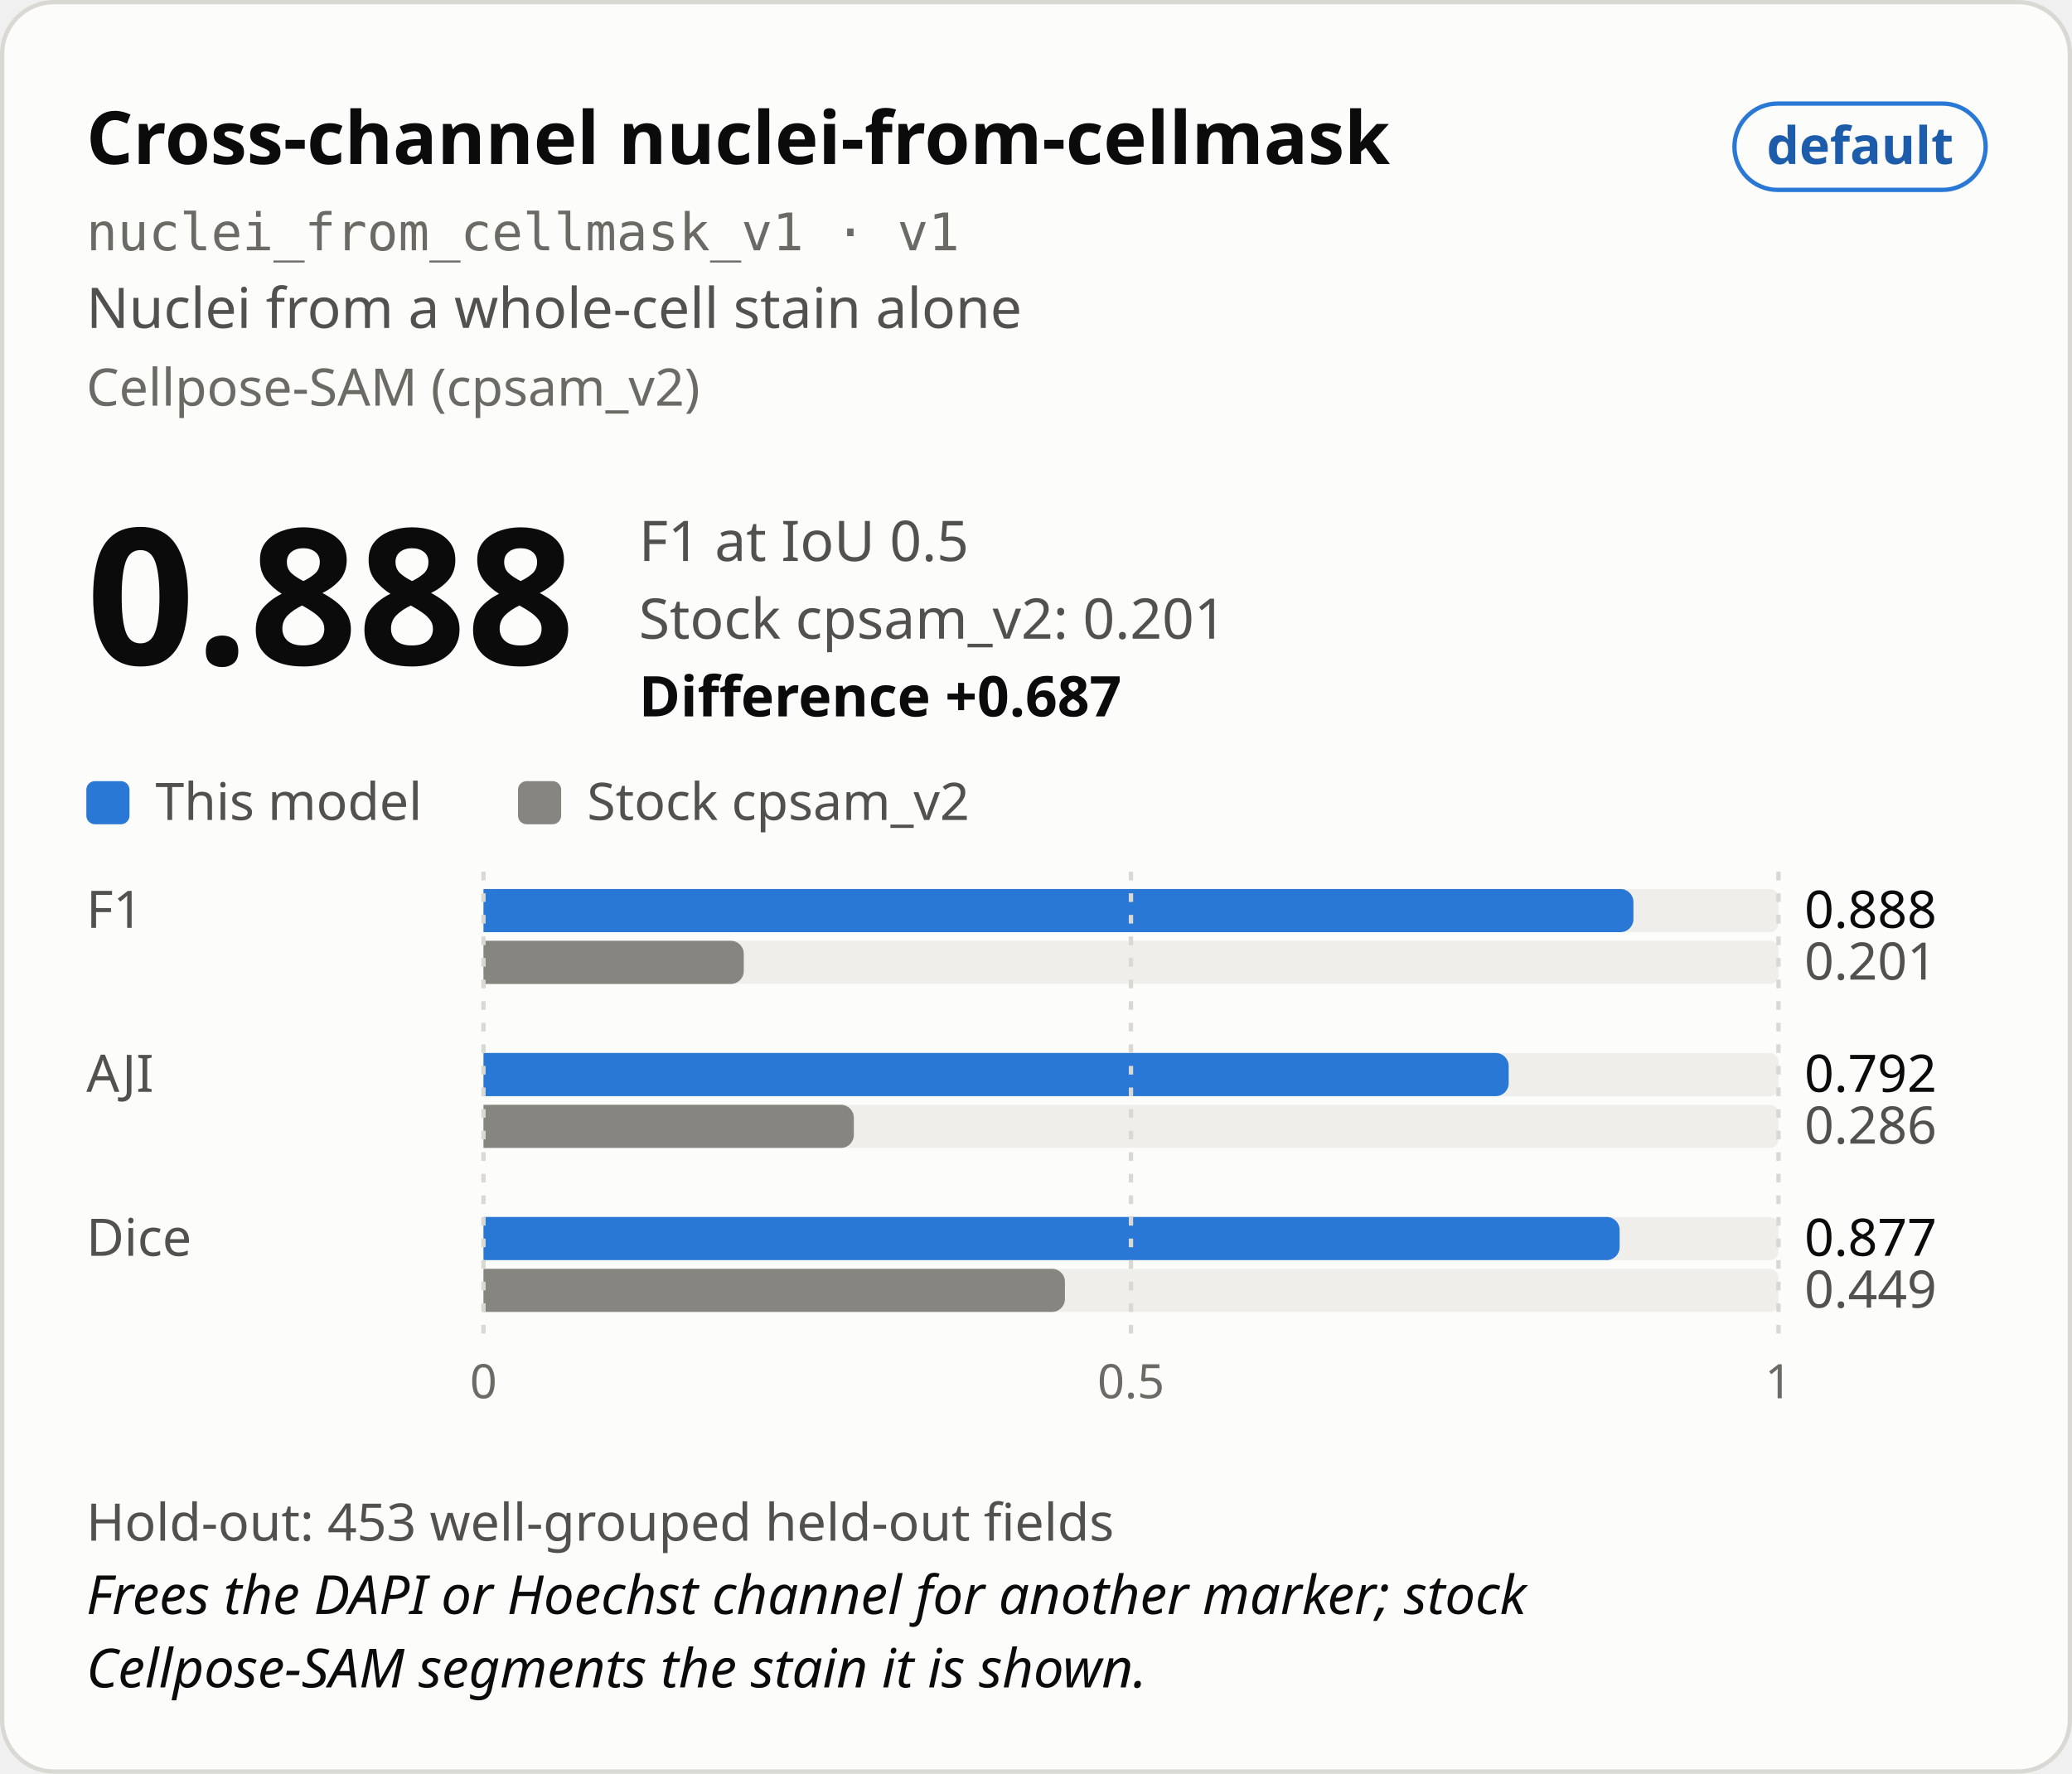
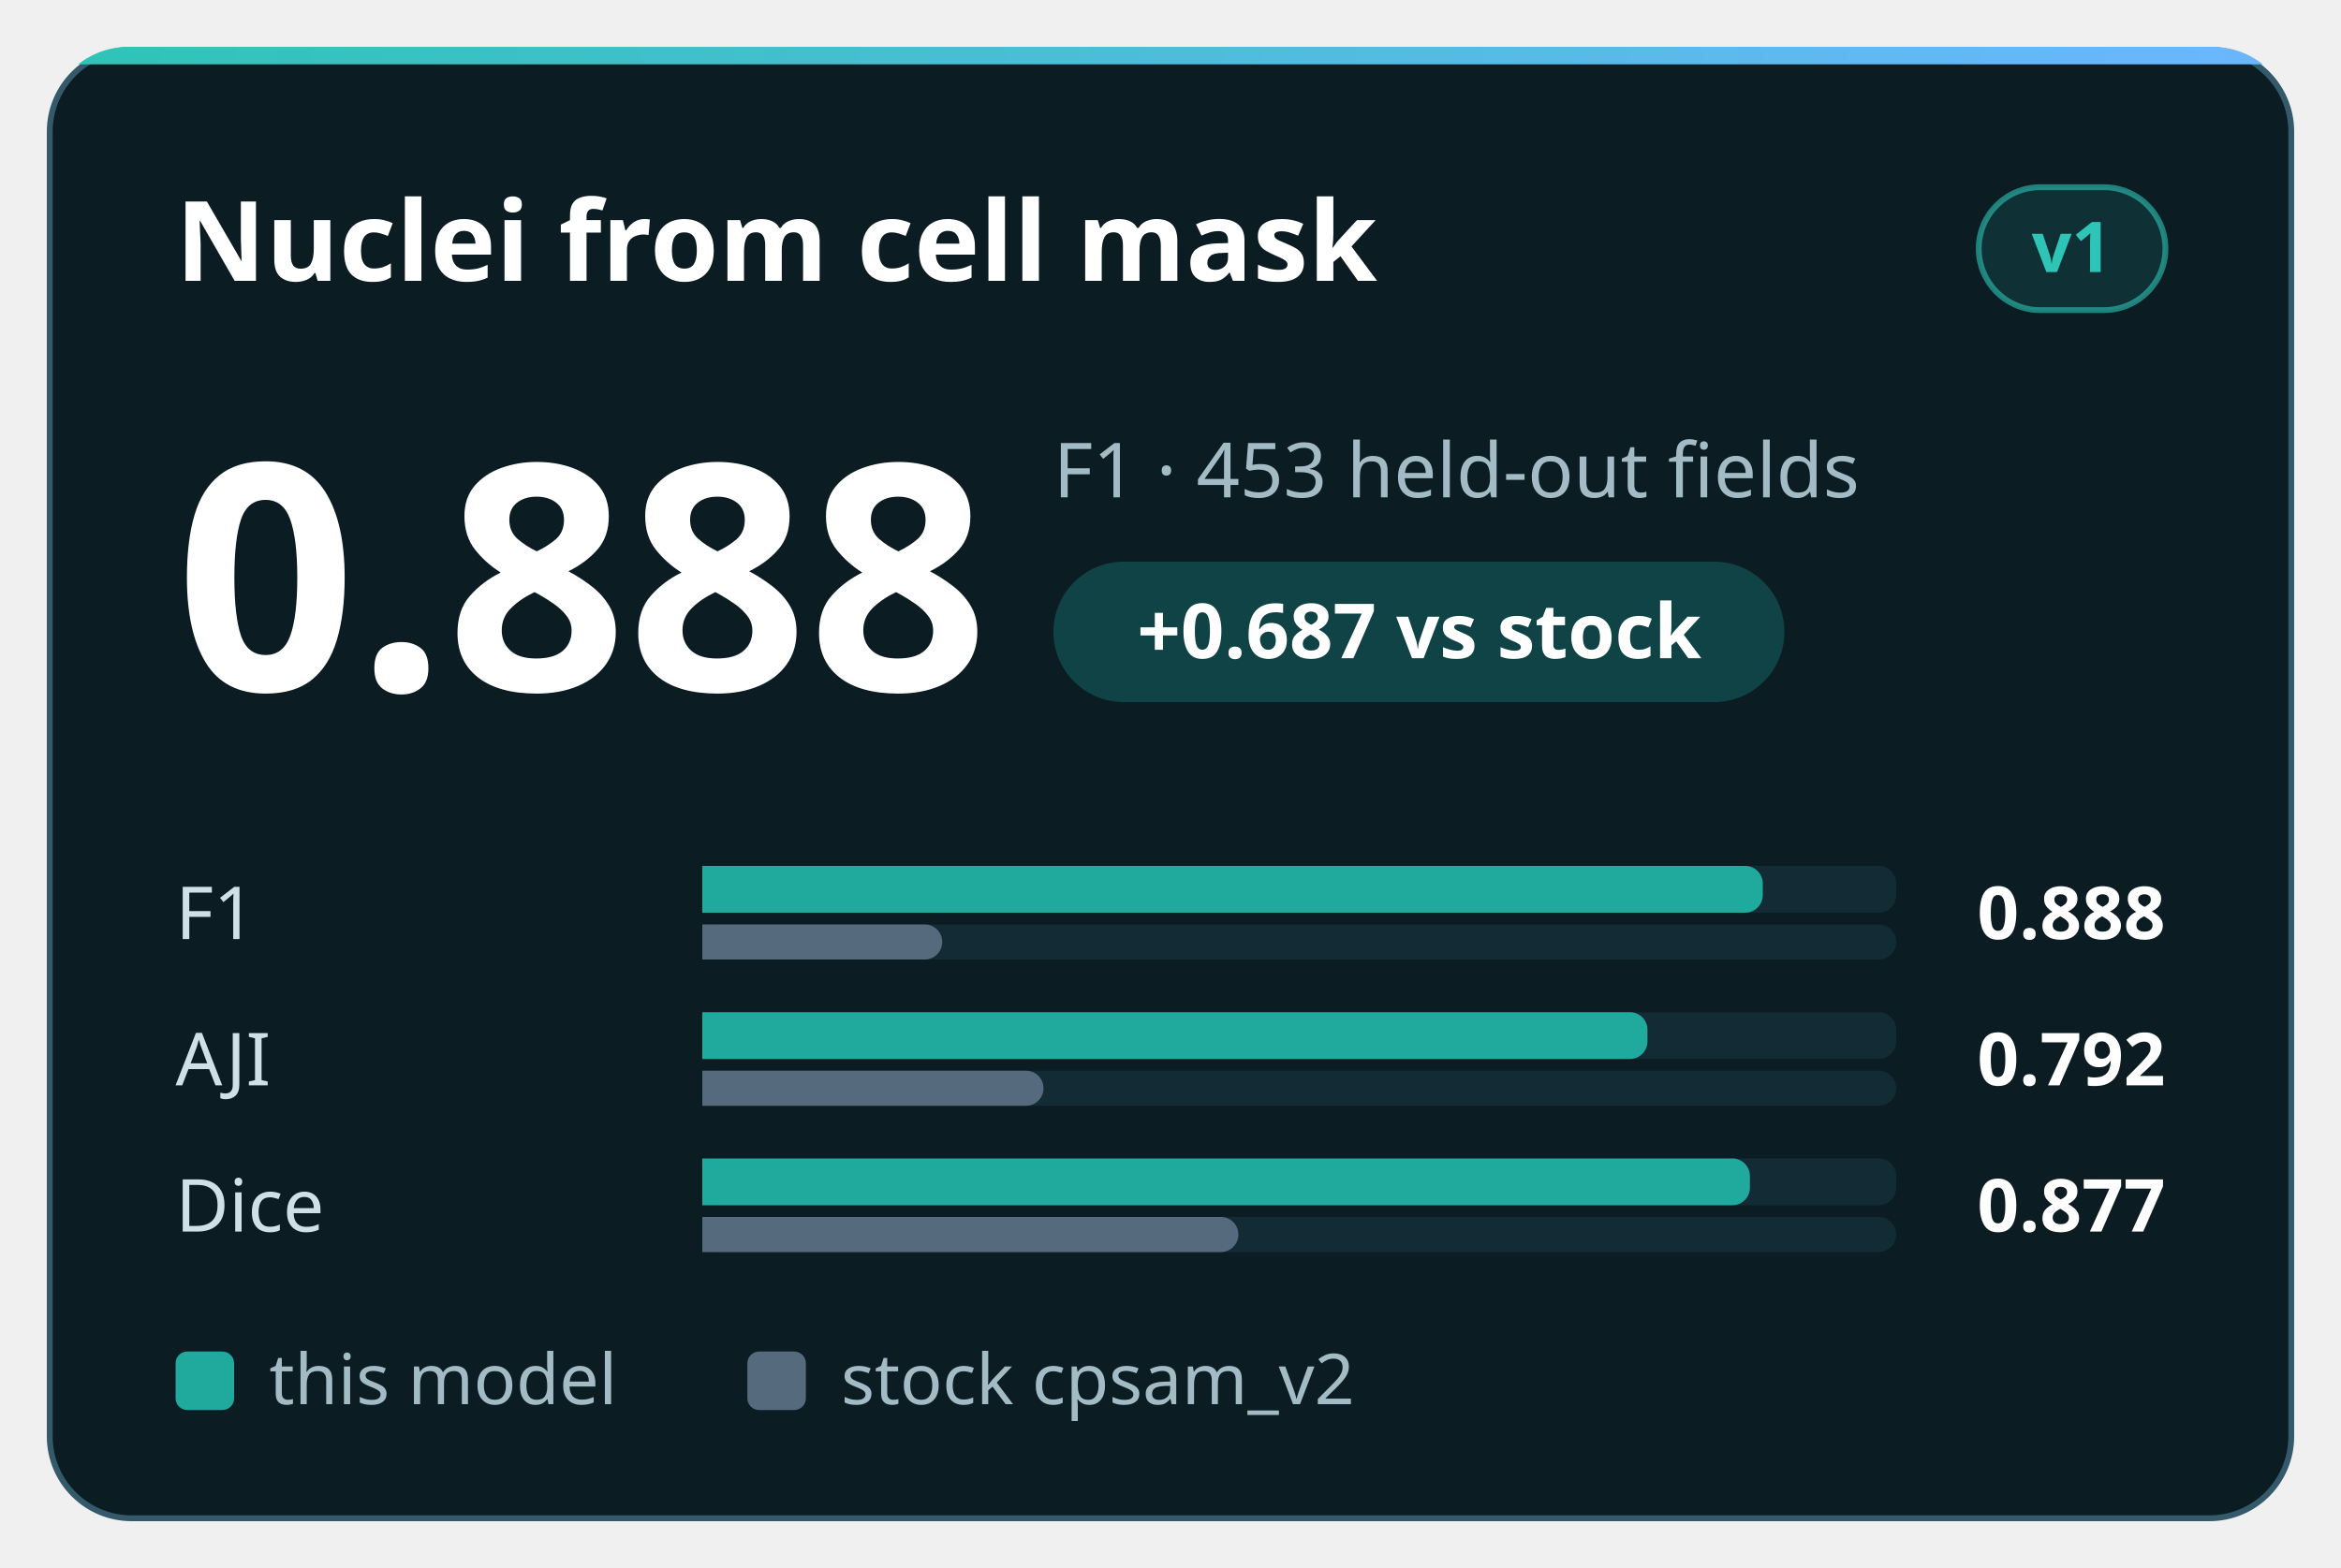
- <svg xmlns="http://www.w3.org/2000/svg" width="480" height="411" viewBox="0 0 480 411" role="img" aria-labelledby="t d">
-   <style>.bg{fill:#fcfcfb;stroke:#d9d8d3}.t1{fill:#0b0b0b}.t2{fill:#52514e}.t3{fill:#6b6a65}.ft{fill:#2a78d6}.va{fill:#86857f}.tr{fill:#efeeea}.ax{stroke:#d9d8d3}.pl{fill:none;stroke:#2a78d6}.pt{fill:#1c5cab}.po{fill:none;stroke:#86857f}.pu{fill:#52514e}@media (prefers-color-scheme: dark){.bg{fill:#1a1a19;stroke:#3a3936}.t1{fill:#f0efec}.t2{fill:#c3c2b7}.t3{fill:#a3a29a}.ft{fill:#3987e5}.va{fill:#7c7b75}.tr{fill:#262624}.ax{stroke:#3a3936}.pl{stroke:#3987e5}.pt{fill:#86b6ef}.po{stroke:#7c7b75}.pu{fill:#c3c2b7}}</style>
-   <rect class="bg" x="0.5" y="0.5" width="479" height="410" rx="12" stroke-width="1" />
-   <text x="20.0" y="38.0" class="t1" font-size="17" font-weight="600" text-anchor="start" font-family="-apple-system, BlinkMacSystemFont, 'Segoe UI', 'Noto Sans', Helvetica, Arial, sans-serif">Cross-channel nuclei-from-cellmask</text>
-   <rect class="pl" x="401.8" y="24" width="58.2" height="20" rx="10" />
-   <text x="430.9" y="38.0" class="pt" font-size="12" font-weight="600" text-anchor="middle" font-family="-apple-system, BlinkMacSystemFont, 'Segoe UI', 'Noto Sans', Helvetica, Arial, sans-serif">default</text>
-   <text x="20.0" y="58.0" class="t3" font-size="12" font-weight="400" text-anchor="start" font-family="ui-monospace, SFMono-Regular, Menlo, Consolas, monospace">nuclei_from_cellmask_v1 · v1</text>
-   <text x="20.0" y="76.0" class="t2" font-size="13" font-weight="400" text-anchor="start" font-family="-apple-system, BlinkMacSystemFont, 'Segoe UI', 'Noto Sans', Helvetica, Arial, sans-serif">Nuclei from a whole-cell stain alone</text>
-   <text x="20.0" y="94.0" class="t3" font-size="12" font-weight="400" text-anchor="start" font-family="-apple-system, BlinkMacSystemFont, 'Segoe UI', 'Noto Sans', Helvetica, Arial, sans-serif">Cellpose-SAM (cpsam_v2)</text>
-   <text x="20.0" y="154.0" class="t1" font-size="44" font-weight="600" text-anchor="start" font-family="-apple-system, BlinkMacSystemFont, 'Segoe UI', 'Noto Sans', Helvetica, Arial, sans-serif">0.888</text>
-   <text x="148.0" y="130.0" class="t2" font-size="13" font-weight="400" text-anchor="start" font-family="-apple-system, BlinkMacSystemFont, 'Segoe UI', 'Noto Sans', Helvetica, Arial, sans-serif">F1 at IoU 0.5</text>
-   <text x="148.0" y="148.0" class="t2" font-size="13" font-weight="400" text-anchor="start" font-family="-apple-system, BlinkMacSystemFont, 'Segoe UI', 'Noto Sans', Helvetica, Arial, sans-serif">Stock cpsam_v2: 0.201</text>
-   <text x="148.0" y="166.0" class="t1" font-size="13" font-weight="600" text-anchor="start" font-family="-apple-system, BlinkMacSystemFont, 'Segoe UI', 'Noto Sans', Helvetica, Arial, sans-serif">Difference +0.687</text>
-   <rect class="ft" x="20" y="181" width="10" height="10" rx="2" />
-   <text x="36.0" y="190.0" class="t2" font-size="12" font-weight="400" text-anchor="start" font-family="-apple-system, BlinkMacSystemFont, 'Segoe UI', 'Noto Sans', Helvetica, Arial, sans-serif">This model</text>
-   <rect class="va" x="120" y="181" width="10" height="10" rx="2" />
-   <text x="136.0" y="190.0" class="t2" font-size="12" font-weight="400" text-anchor="start" font-family="-apple-system, BlinkMacSystemFont, 'Segoe UI', 'Noto Sans', Helvetica, Arial, sans-serif">Stock cpsam_v2</text>
-   <text x="20.0" y="215.0" class="t2" font-size="12" font-weight="400" text-anchor="start" font-family="-apple-system, BlinkMacSystemFont, 'Segoe UI', 'Noto Sans', Helvetica, Arial, sans-serif">F1</text>
-   <rect class="tr" x="112" y="206" width="300" height="10" rx="2" />
-   <path class="ft" d="M112.0 206.0h263.4a3.0 3.0 0 0 1 3.0 3.0v4.0a3.0 3.0 0 0 1 -3.0 3.0h-263.4z" />
-   <text x="418.0" y="215.0" class="t1" font-size="12" font-weight="400" text-anchor="start" font-family="-apple-system, BlinkMacSystemFont, 'Segoe UI', 'Noto Sans', Helvetica, Arial, sans-serif">0.888</text>
-   <rect class="tr" x="112" y="218" width="300" height="10" rx="2" />
-   <path class="va" d="M112.0 218.0h57.3a3.0 3.0 0 0 1 3.0 3.0v4.0a3.0 3.0 0 0 1 -3.0 3.0h-57.3z" />
-   <text x="418.0" y="227.0" class="t2" font-size="12" font-weight="400" text-anchor="start" font-family="-apple-system, BlinkMacSystemFont, 'Segoe UI', 'Noto Sans', Helvetica, Arial, sans-serif">0.201</text>
-   <text x="20.0" y="253.0" class="t2" font-size="12" font-weight="400" text-anchor="start" font-family="-apple-system, BlinkMacSystemFont, 'Segoe UI', 'Noto Sans', Helvetica, Arial, sans-serif">AJI</text>
-   <rect class="tr" x="112" y="244" width="300" height="10" rx="2" />
-   <path class="ft" d="M112.0 244.0h234.5a3.0 3.0 0 0 1 3.0 3.0v4.0a3.0 3.0 0 0 1 -3.0 3.0h-234.5z" />
-   <text x="418.0" y="253.0" class="t1" font-size="12" font-weight="400" text-anchor="start" font-family="-apple-system, BlinkMacSystemFont, 'Segoe UI', 'Noto Sans', Helvetica, Arial, sans-serif">0.792</text>
-   <rect class="tr" x="112" y="256" width="300" height="10" rx="2" />
-   <path class="va" d="M112.0 256.0h82.8a3.0 3.0 0 0 1 3.0 3.0v4.0a3.0 3.0 0 0 1 -3.0 3.0h-82.8z" />
-   <text x="418.0" y="265.0" class="t2" font-size="12" font-weight="400" text-anchor="start" font-family="-apple-system, BlinkMacSystemFont, 'Segoe UI', 'Noto Sans', Helvetica, Arial, sans-serif">0.286</text>
-   <text x="20.0" y="291.0" class="t2" font-size="12" font-weight="400" text-anchor="start" font-family="-apple-system, BlinkMacSystemFont, 'Segoe UI', 'Noto Sans', Helvetica, Arial, sans-serif">Dice</text>
-   <rect class="tr" x="112" y="282" width="300" height="10" rx="2" />
-   <path class="ft" d="M112.0 282.0h260.2a3.0 3.0 0 0 1 3.0 3.0v4.0a3.0 3.0 0 0 1 -3.0 3.0h-260.2z" />
-   <text x="418.0" y="291.0" class="t1" font-size="12" font-weight="400" text-anchor="start" font-family="-apple-system, BlinkMacSystemFont, 'Segoe UI', 'Noto Sans', Helvetica, Arial, sans-serif">0.877</text>
-   <rect class="tr" x="112" y="294" width="300" height="10" rx="2" />
-   <path class="va" d="M112.0 294.0h131.7a3.0 3.0 0 0 1 3.0 3.0v4.0a3.0 3.0 0 0 1 -3.0 3.0h-131.7z" />
-   <text x="418.0" y="303.0" class="t2" font-size="12" font-weight="400" text-anchor="start" font-family="-apple-system, BlinkMacSystemFont, 'Segoe UI', 'Noto Sans', Helvetica, Arial, sans-serif">0.449</text>
-   <line class="ax" x1="112.0" y1="202" x2="112.0" y2="312" stroke-width="1" stroke-dasharray="2 3" />
-   <text x="112.0" y="324.0" class="t3" font-size="11" font-weight="400" text-anchor="middle" font-family="-apple-system, BlinkMacSystemFont, 'Segoe UI', 'Noto Sans', Helvetica, Arial, sans-serif">0</text>
-   <line class="ax" x1="262.0" y1="202" x2="262.0" y2="312" stroke-width="1" stroke-dasharray="2 3" />
-   <text x="262.0" y="324.0" class="t3" font-size="11" font-weight="400" text-anchor="middle" font-family="-apple-system, BlinkMacSystemFont, 'Segoe UI', 'Noto Sans', Helvetica, Arial, sans-serif">0.5</text>
-   <line class="ax" x1="412.0" y1="202" x2="412.0" y2="312" stroke-width="1" stroke-dasharray="2 3" />
-   <text x="412.0" y="324.0" class="t3" font-size="11" font-weight="400" text-anchor="middle" font-family="-apple-system, BlinkMacSystemFont, 'Segoe UI', 'Noto Sans', Helvetica, Arial, sans-serif">1</text>
-   <text x="20.0" y="357.0" class="t2" font-size="12" font-weight="400" text-anchor="start" font-family="-apple-system, BlinkMacSystemFont, 'Segoe UI', 'Noto Sans', Helvetica, Arial, sans-serif">Hold-out: 453 well-grouped held-out fields</text>
-   <text x="20.0" y="374.0" class="t1" font-size="12.5" font-weight="400" text-anchor="start" font-family="-apple-system, BlinkMacSystemFont, 'Segoe UI', 'Noto Sans', Helvetica, Arial, sans-serif" font-style="italic">Frees the DAPI or Hoechst channel for another marker; stock</text>
-   <text x="20.0" y="391.0" class="t1" font-size="12.5" font-weight="400" text-anchor="start" font-family="-apple-system, BlinkMacSystemFont, 'Segoe UI', 'Noto Sans', Helvetica, Arial, sans-serif" font-style="italic">Cellpose-SAM segments the stain it is shown.</text>
+ <svg xmlns="http://www.w3.org/2000/svg" width="400" height="268" viewBox="0 0 400 268" role="img" aria-labelledby="t d">
+   <style>.card{fill:#0b1c23;stroke:#33596a}.i1{fill:#ffffff}.i2{fill:#cfe0e6}.i3{fill:#a3bbc4}.m{fill:#20aa9e}.b{fill:#566a7e}.tr{fill:#132b34}.tag{fill:#2ec4b6;fill-opacity:.12;stroke:#2ec4b6;stroke-opacity:.6}.tagt{fill:#2ec4b6}.up{fill:#20aa9e;fill-opacity:.28}.dn{fill:#566a7e;fill-opacity:.45}.na{fill:none;stroke:#33596a}text{font-family:-apple-system, BlinkMacSystemFont, 'Segoe UI', 'Noto Sans', Helvetica, Arial, sans-serif}</style>
+   <defs>
+     <linearGradient id="gnuclei_from_cellmask_v1" x1="0" x2="1" y1="0" y2="0">
+       <stop offset="0" stop-color="#2ec4b6" />
+       <stop offset="1" stop-color="#6cb6ff" />
+     </linearGradient>
+     <clipPath id="cnuclei_from_cellmask_v1">
+       <rect x="8" y="8" width="384" height="252" rx="14" />
+     </clipPath>
+   </defs>
+   <rect class="card" x="8.5" y="8.5" width="383" height="251" rx="14" stroke-width="1" />
+   <rect x="8" y="8" width="384" height="3" fill="url(#gnuclei_from_cellmask_v1)" clip-path="url(#cnuclei_from_cellmask_v1)" />
+   <rect class="tag" x="338.1" y="32" width="31.9" height="21" rx="10.5" />
+   <text x="354.0" y="46.5" class="tagt" font-size="12" font-weight="600" text-anchor="middle">v1</text>
+   <text x="30.0" y="48.0" class="i1" font-size="19" font-weight="600" text-anchor="start">Nuclei from cell mask</text>
+   <text x="30.0" y="118.0" class="i1" font-size="54" font-weight="600" text-anchor="start">0.888</text>
+   <text x="180.0" y="85.0" class="i3" font-size="13" font-weight="400" text-anchor="start">F1 · 453 held-out fields</text>
+   <rect class="up" x="180" y="96" width="124.9" height="24" rx="12" />
+   <text x="242.5" y="112.5" class="i1" font-size="13" font-weight="600" text-anchor="middle">+0.687 vs stock</text>
+   <text x="30.0" y="160.5" class="i2" font-size="12.5" font-weight="400" text-anchor="start">F1</text>
+   <rect class="tr" x="120" y="148" width="204" height="8" rx="3" />
+   <path class="m" d="M120.0 148.0h178.2a3 3 0 0 1 3 3v2.0a3 3 0 0 1 -3 3h-178.2z" />
+   <rect class="tr" x="120" y="158" width="204" height="6" rx="3" />
+   <path class="b" d="M120.0 158.0h38.0a3 3 0 0 1 3 3v0.0a3 3 0 0 1 -3 3h-38.0z" />
+   <text x="370.0" y="160.5" class="i1" font-size="12.5" font-weight="600" text-anchor="end">0.888</text>
+   <text x="30.0" y="185.5" class="i2" font-size="12.5" font-weight="400" text-anchor="start">AJI</text>
+   <rect class="tr" x="120" y="173" width="204" height="8" rx="3" />
+   <path class="m" d="M120.0 173.0h158.5a3 3 0 0 1 3 3v2.0a3 3 0 0 1 -3 3h-158.5z" />
+   <rect class="tr" x="120" y="183" width="204" height="6" rx="3" />
+   <path class="b" d="M120.0 183.0h55.3a3 3 0 0 1 3 3v0.0a3 3 0 0 1 -3 3h-55.3z" />
+   <text x="370.0" y="185.5" class="i1" font-size="12.5" font-weight="600" text-anchor="end">0.792</text>
+   <text x="30.0" y="210.5" class="i2" font-size="12.5" font-weight="400" text-anchor="start">Dice</text>
+   <rect class="tr" x="120" y="198" width="204" height="8" rx="3" />
+   <path class="m" d="M120.0 198.0h176.0a3 3 0 0 1 3 3v2.0a3 3 0 0 1 -3 3h-176.0z" />
+   <rect class="tr" x="120" y="208" width="204" height="6" rx="3" />
+   <path class="b" d="M120.0 208.0h88.6a3 3 0 0 1 3 3v0.0a3 3 0 0 1 -3 3h-88.6z" />
+   <text x="370.0" y="210.5" class="i1" font-size="12.5" font-weight="600" text-anchor="end">0.877</text>
+   <rect class="m" x="30" y="231" width="10" height="10" rx="2" />
+   <text x="46.0" y="240.0" class="i3" font-size="12" font-weight="400" text-anchor="start">this model</text>
+   <rect class="b" x="127.7" y="231" width="10" height="10" rx="2" />
+   <text x="143.7" y="240.0" class="i3" font-size="12" font-weight="400" text-anchor="start">stock cpsam_v2</text>
</svg>
